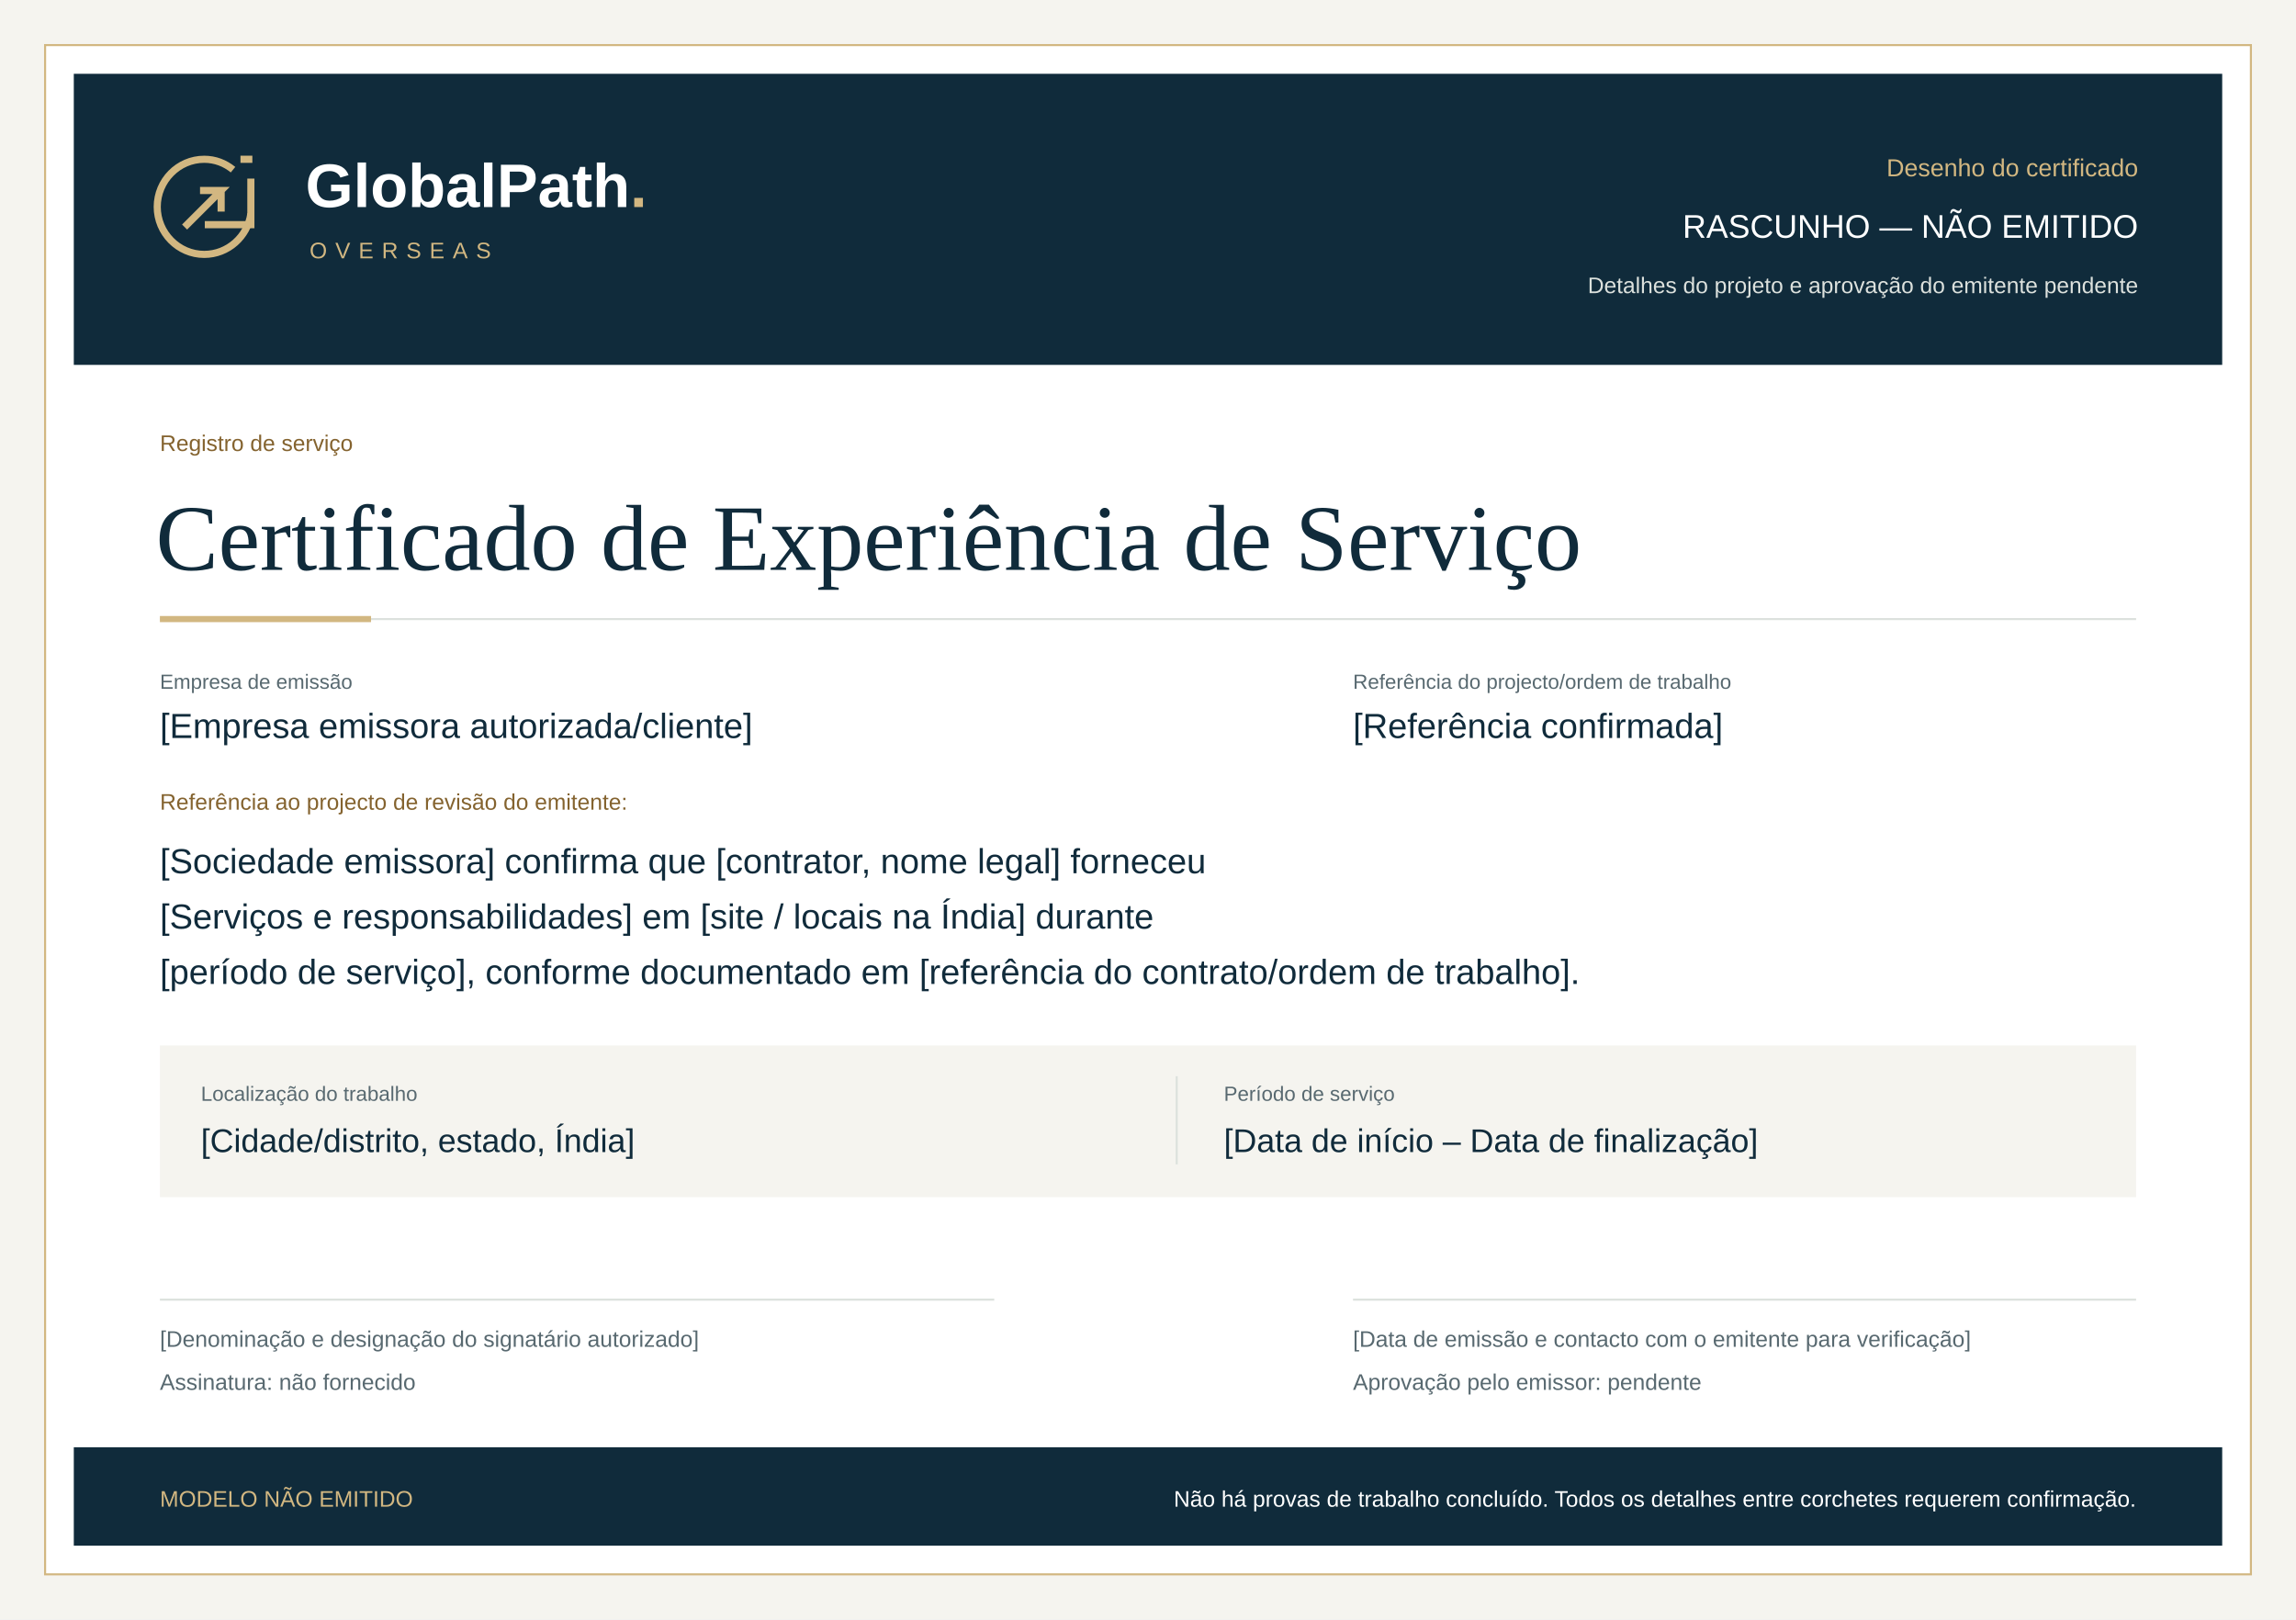
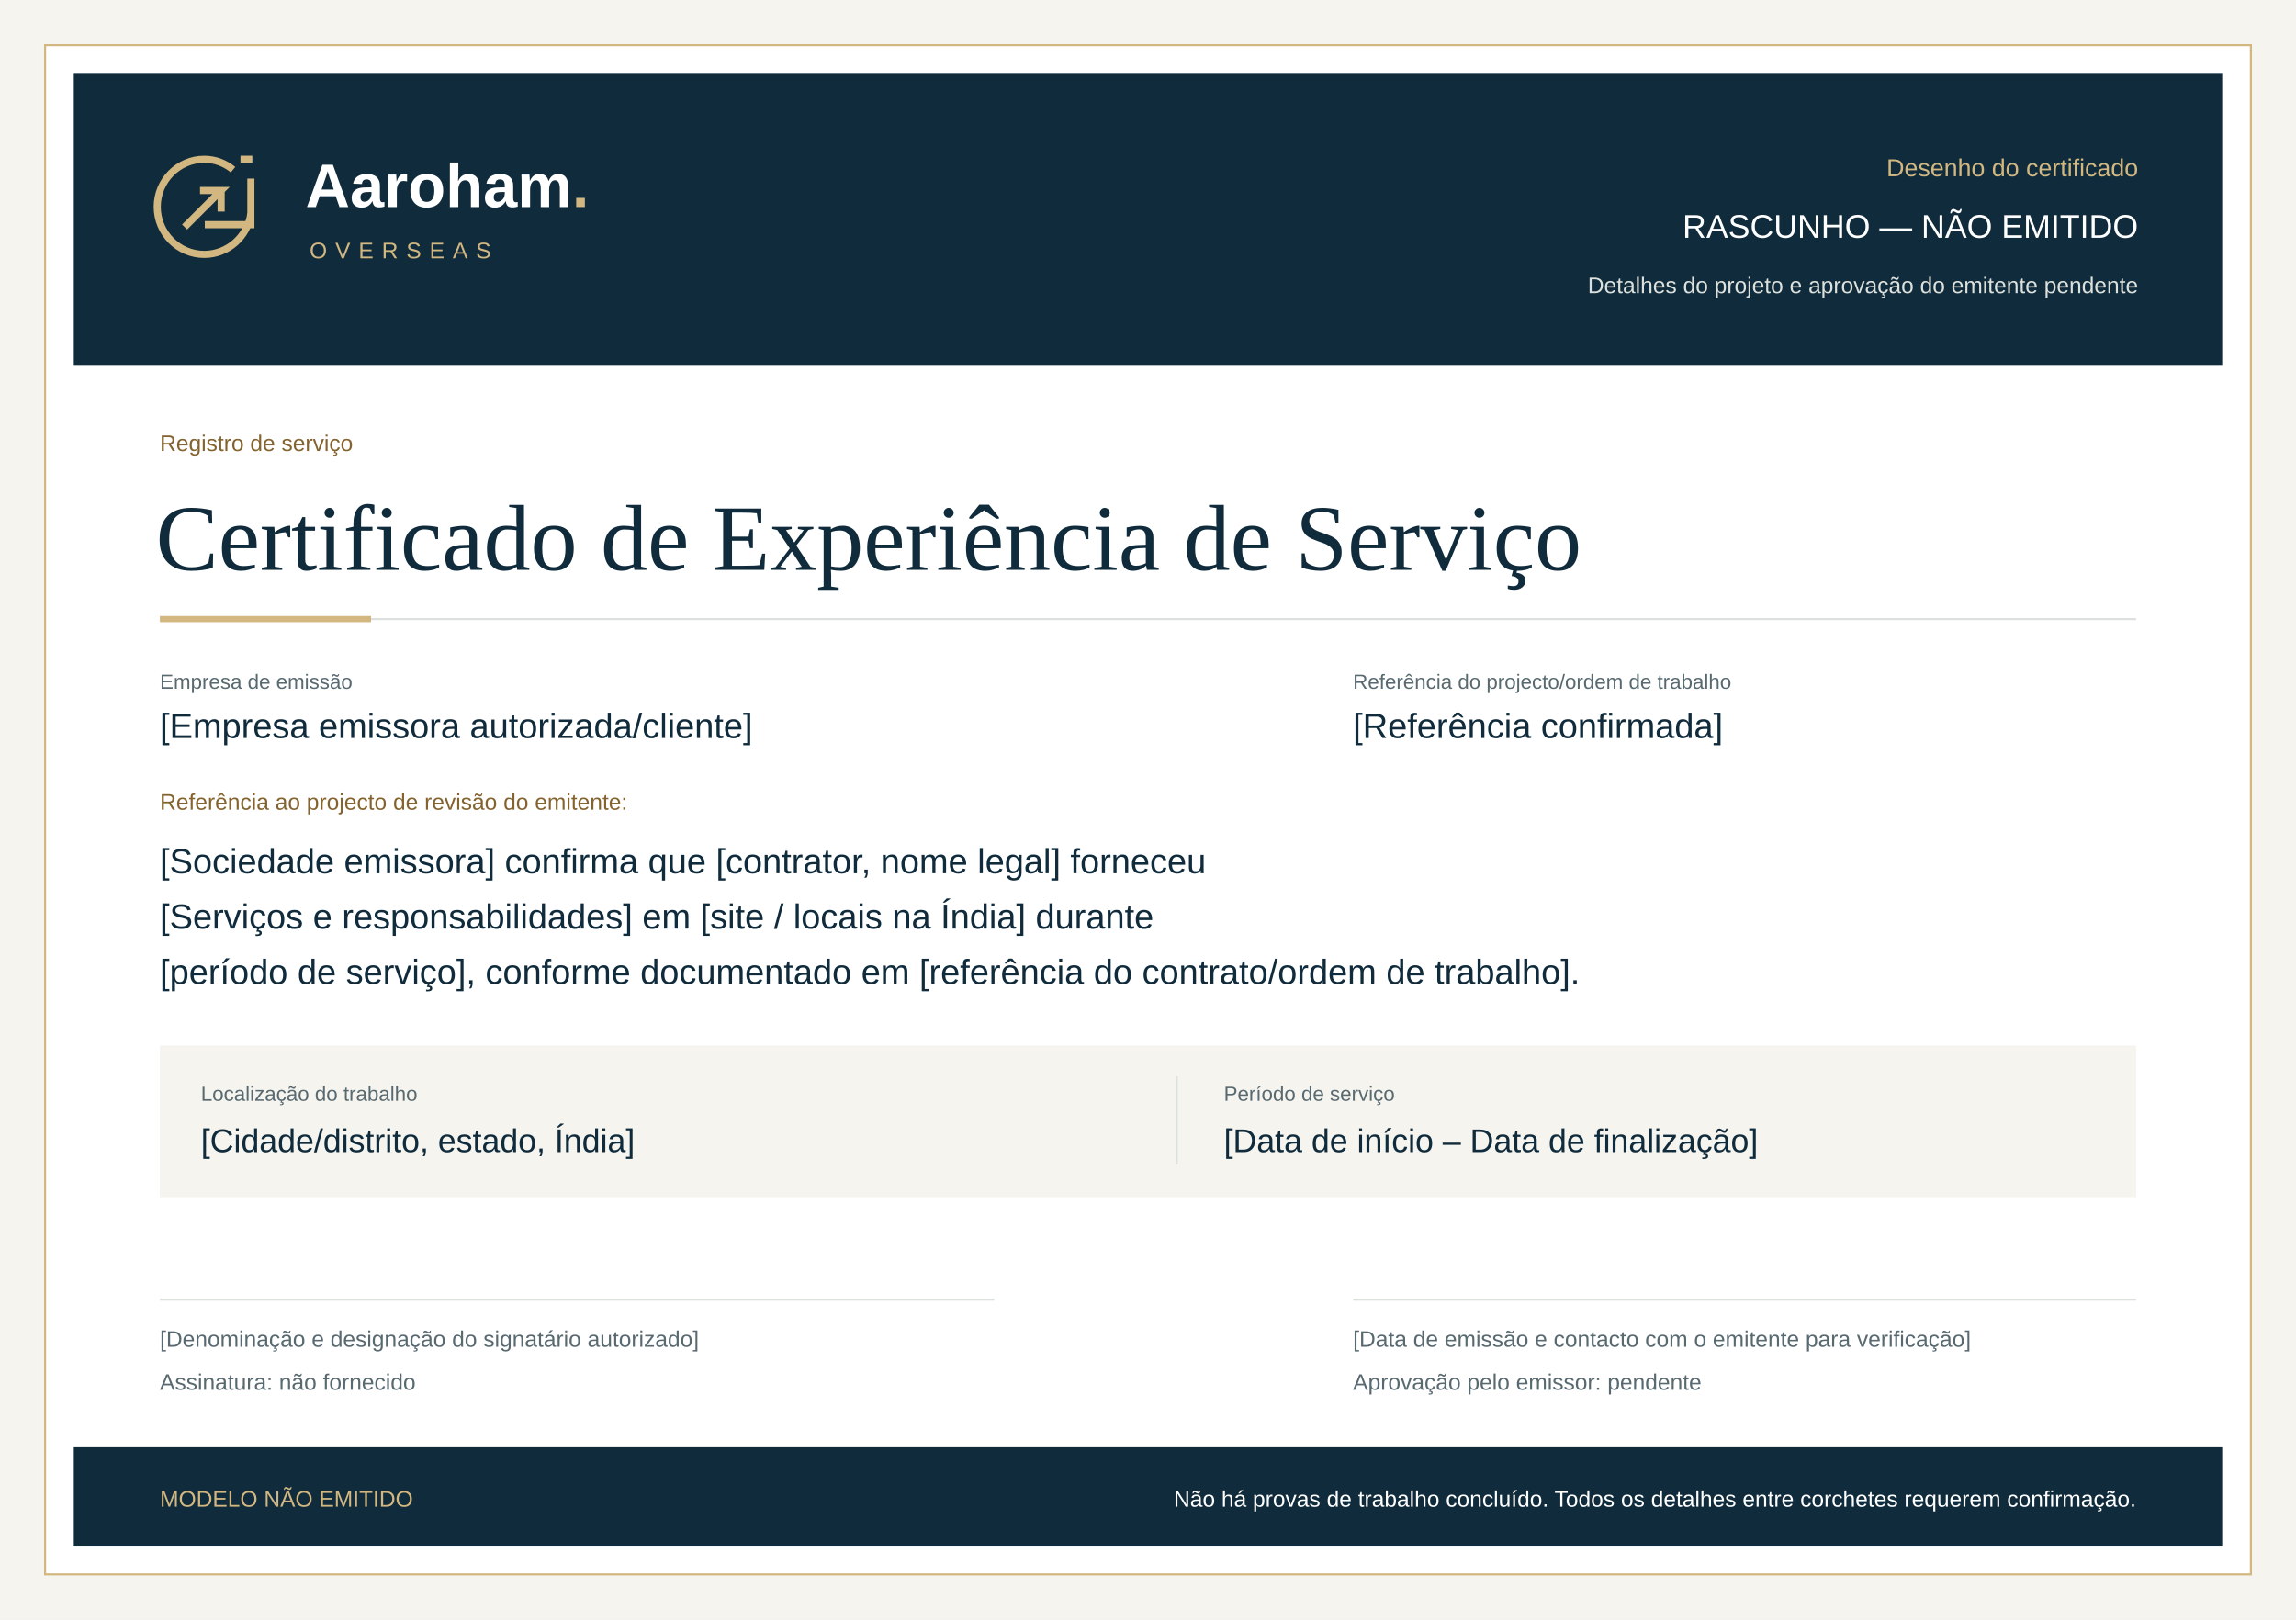
<svg xmlns="http://www.w3.org/2000/svg" lang="pt" xml:lang="pt" width="1120" height="790" viewBox="0 0 1120 790" role="img" aria-labelledby="title description">
  <rect width="1120" height="790" fill="#f5f4ef" />
  <rect x="22" y="22" width="1076" height="746" fill="#fff" stroke="#d2b781" />
  <rect x="36" y="36" width="1048" height="142" fill="#102b3b" />
  <g transform="translate(68 69) scale(1.45)" fill="none" stroke="#d2b781" stroke-width="2.4">
    <path d="M31.5 9.5C28.8 7.3 25.5 6 21.8 6C13.1 6 6 13.2 6 22S13.1 38 21.8 38C29.8 38 36.4 32 37.5 24.3" />
    <path d="M15.2 28.8L27.5 16.5H20.4M27.5 16.5V23.6M22 28H37.5V12.5M34 6H38" />
  </g>
  <g font-family="Arial, Helvetica, sans-serif">
-     <text x="149" y="101" font-size="30" fill="#fff" font-weight="600">GlobalPath<tspan fill="#d2b781">.</tspan>
+     <text x="149" y="101" font-size="30" fill="#fff" font-weight="600">Aaroham<tspan fill="#d2b781">.</tspan>
    </text>
    <text x="151" y="126" font-size="11" fill="#d2b781" letter-spacing="4">OVERSEAS</text>
    <text x="1043" y="86" text-anchor="end" font-size="12.00" letter-spacing="0" fill="#d2b781">Desenho do certificado</text>
    <text x="1043" y="116" text-anchor="end" font-size="16.00" fill="#fff">RASCUNHO — NÃO EMITIDO</text>
    <text x="1043" y="143" text-anchor="end" font-size="11.00" fill="#dce1dd">Detalhes do projeto e aprovação do emitente pendente</text>
    <text x="78" y="220" font-size="11.00" letter-spacing="0" fill="#84632f">Registro de serviço</text>
  </g>
  <text x="76" y="278" font-family="Georgia, 'Times New Roman', serif" font-size="45.71" fill="#102b3b">Certificado de Experiência de Serviço</text>
  <path d="M78 302H1042" stroke="#dce1dd" />
  <path d="M78 302H181" stroke="#d2b781" stroke-width="3" />
  <g font-family="Arial, Helvetica, sans-serif">
    <text x="78" y="336" font-size="10.00" fill="#586970" letter-spacing="0">Empresa de emissão</text>
    <text x="78" y="360" font-size="17.00" fill="#102b3b">[Empresa emissora autorizada/cliente]</text>
    <text x="660" y="336" font-size="10.00" fill="#586970" letter-spacing="0">Referência do projecto/ordem de trabalho</text>
    <text x="660" y="360" font-size="17.00" fill="#102b3b">[Referência confirmada]</text>
    <text x="78" y="395" font-size="11.00" fill="#84632f">Referência ao projecto de revisão do emitente:</text>
    <text x="78" y="426" font-size="17.00" fill="#102b3b">[Sociedade emissora] confirma que [contrator, nome legal] forneceu</text>
    <text x="78" y="453" font-size="17.00" fill="#102b3b">[Serviços e responsabilidades] em [site / locais na Índia] durante</text>
    <text x="78" y="480" font-size="17.00" fill="#102b3b">[período de serviço], conforme documentado em [referência do contrato/ordem de trabalho].</text>
    <rect x="78" y="510" width="964" height="74" fill="#f5f4ef" />
    <text x="98" y="537" font-size="10.00" fill="#586970" letter-spacing="0">Localização do trabalho</text>
    <text x="98" y="562" font-size="16.00" fill="#102b3b">[Cidade/distrito, estado, Índia]</text>
    <path d="M574 525V568" stroke="#dce1dd" />
    <text x="597" y="537" font-size="10.00" fill="#586970" letter-spacing="0">Período de serviço</text>
    <text x="597" y="562" font-size="16.00" fill="#102b3b">[Data de início – Data de finalização]</text>
    <path d="M78 634H485M660 634H1042" stroke="#dce1dd" />
    <text x="78" y="657" font-size="11.00" fill="#586970">[Denominação e designação do signatário autorizado]</text>
    <text x="78" y="678" font-size="11.00" fill="#586970">Assinatura: não fornecido</text>
    <text x="660" y="657" font-size="11.00" fill="#586970">[Data de emissão e contacto com o emitente para verificação]</text>
    <text x="660" y="678" font-size="11.00" fill="#586970">Aprovação pelo emissor: pendente</text>
    <rect x="36" y="706" width="1048" height="48" fill="#102b3b" />
    <text x="78" y="735" font-size="11.00" fill="#d2b781" letter-spacing="0">MODELO NÃO EMITIDO</text>
    <text x="1042" y="735" text-anchor="end" font-size="11.00" fill="#fff">Não há provas de trabalho concluído. Todos os detalhes entre corchetes requerem confirmação.</text>
  </g>
</svg>
